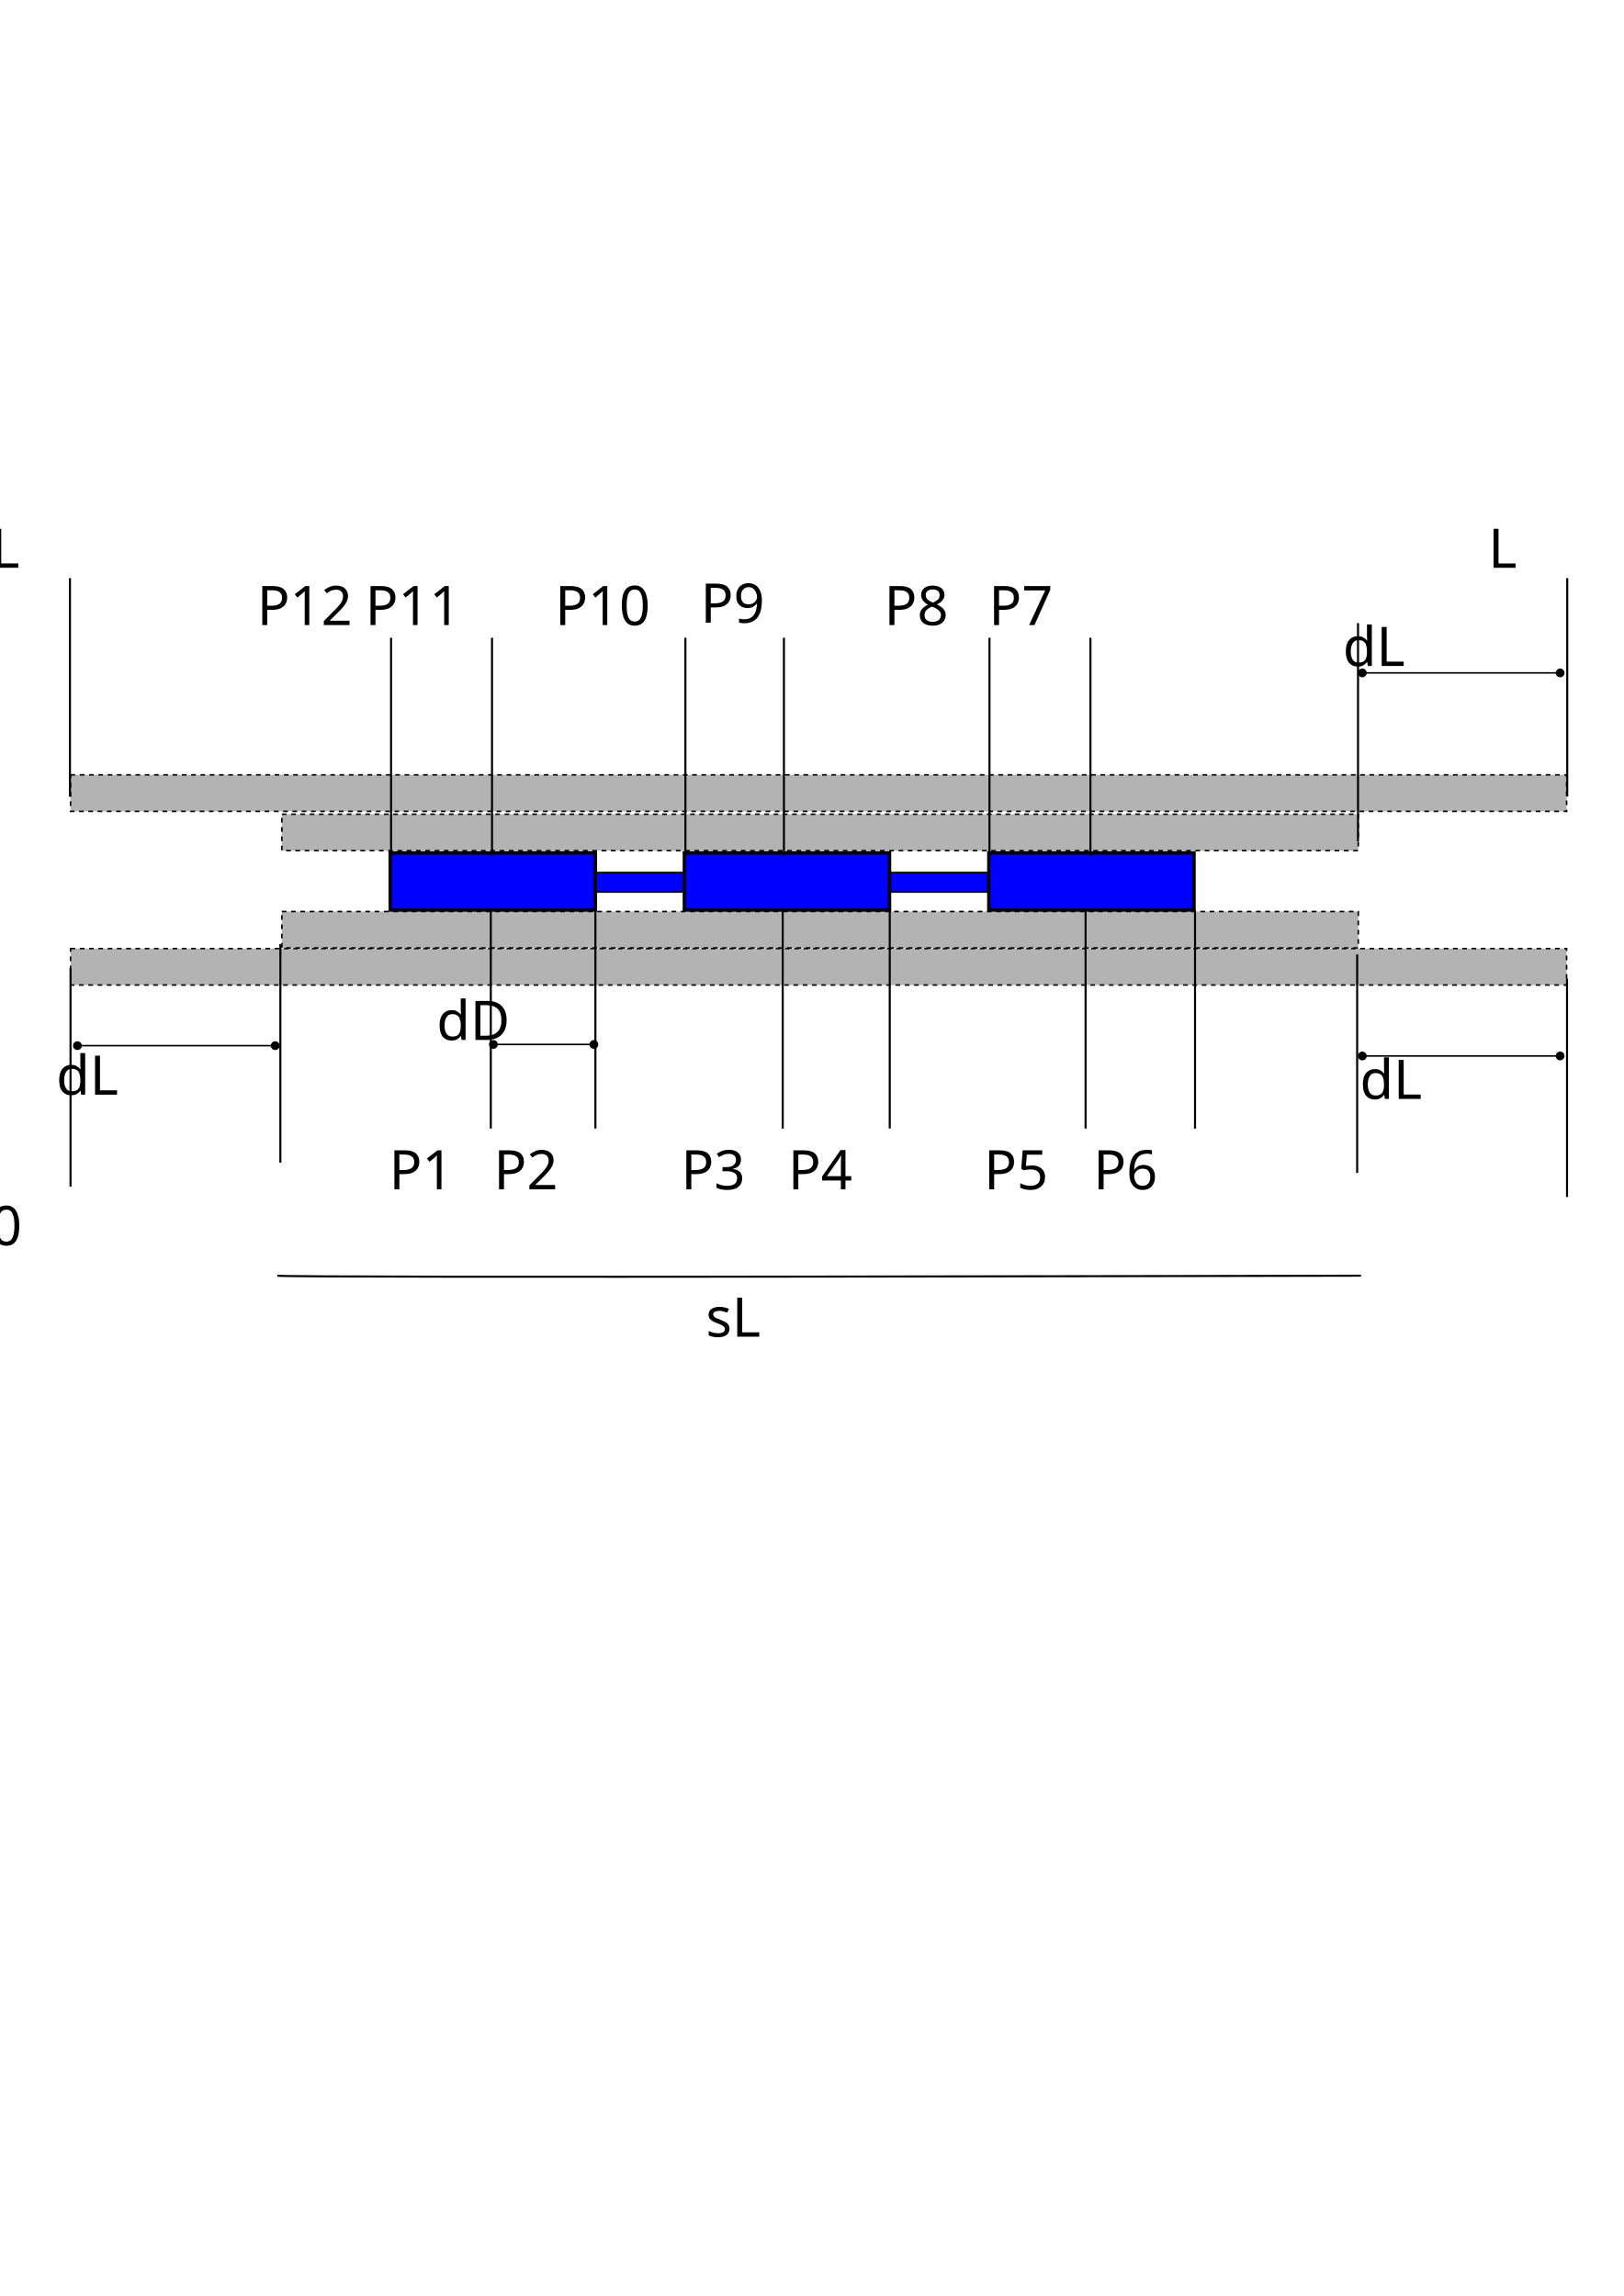
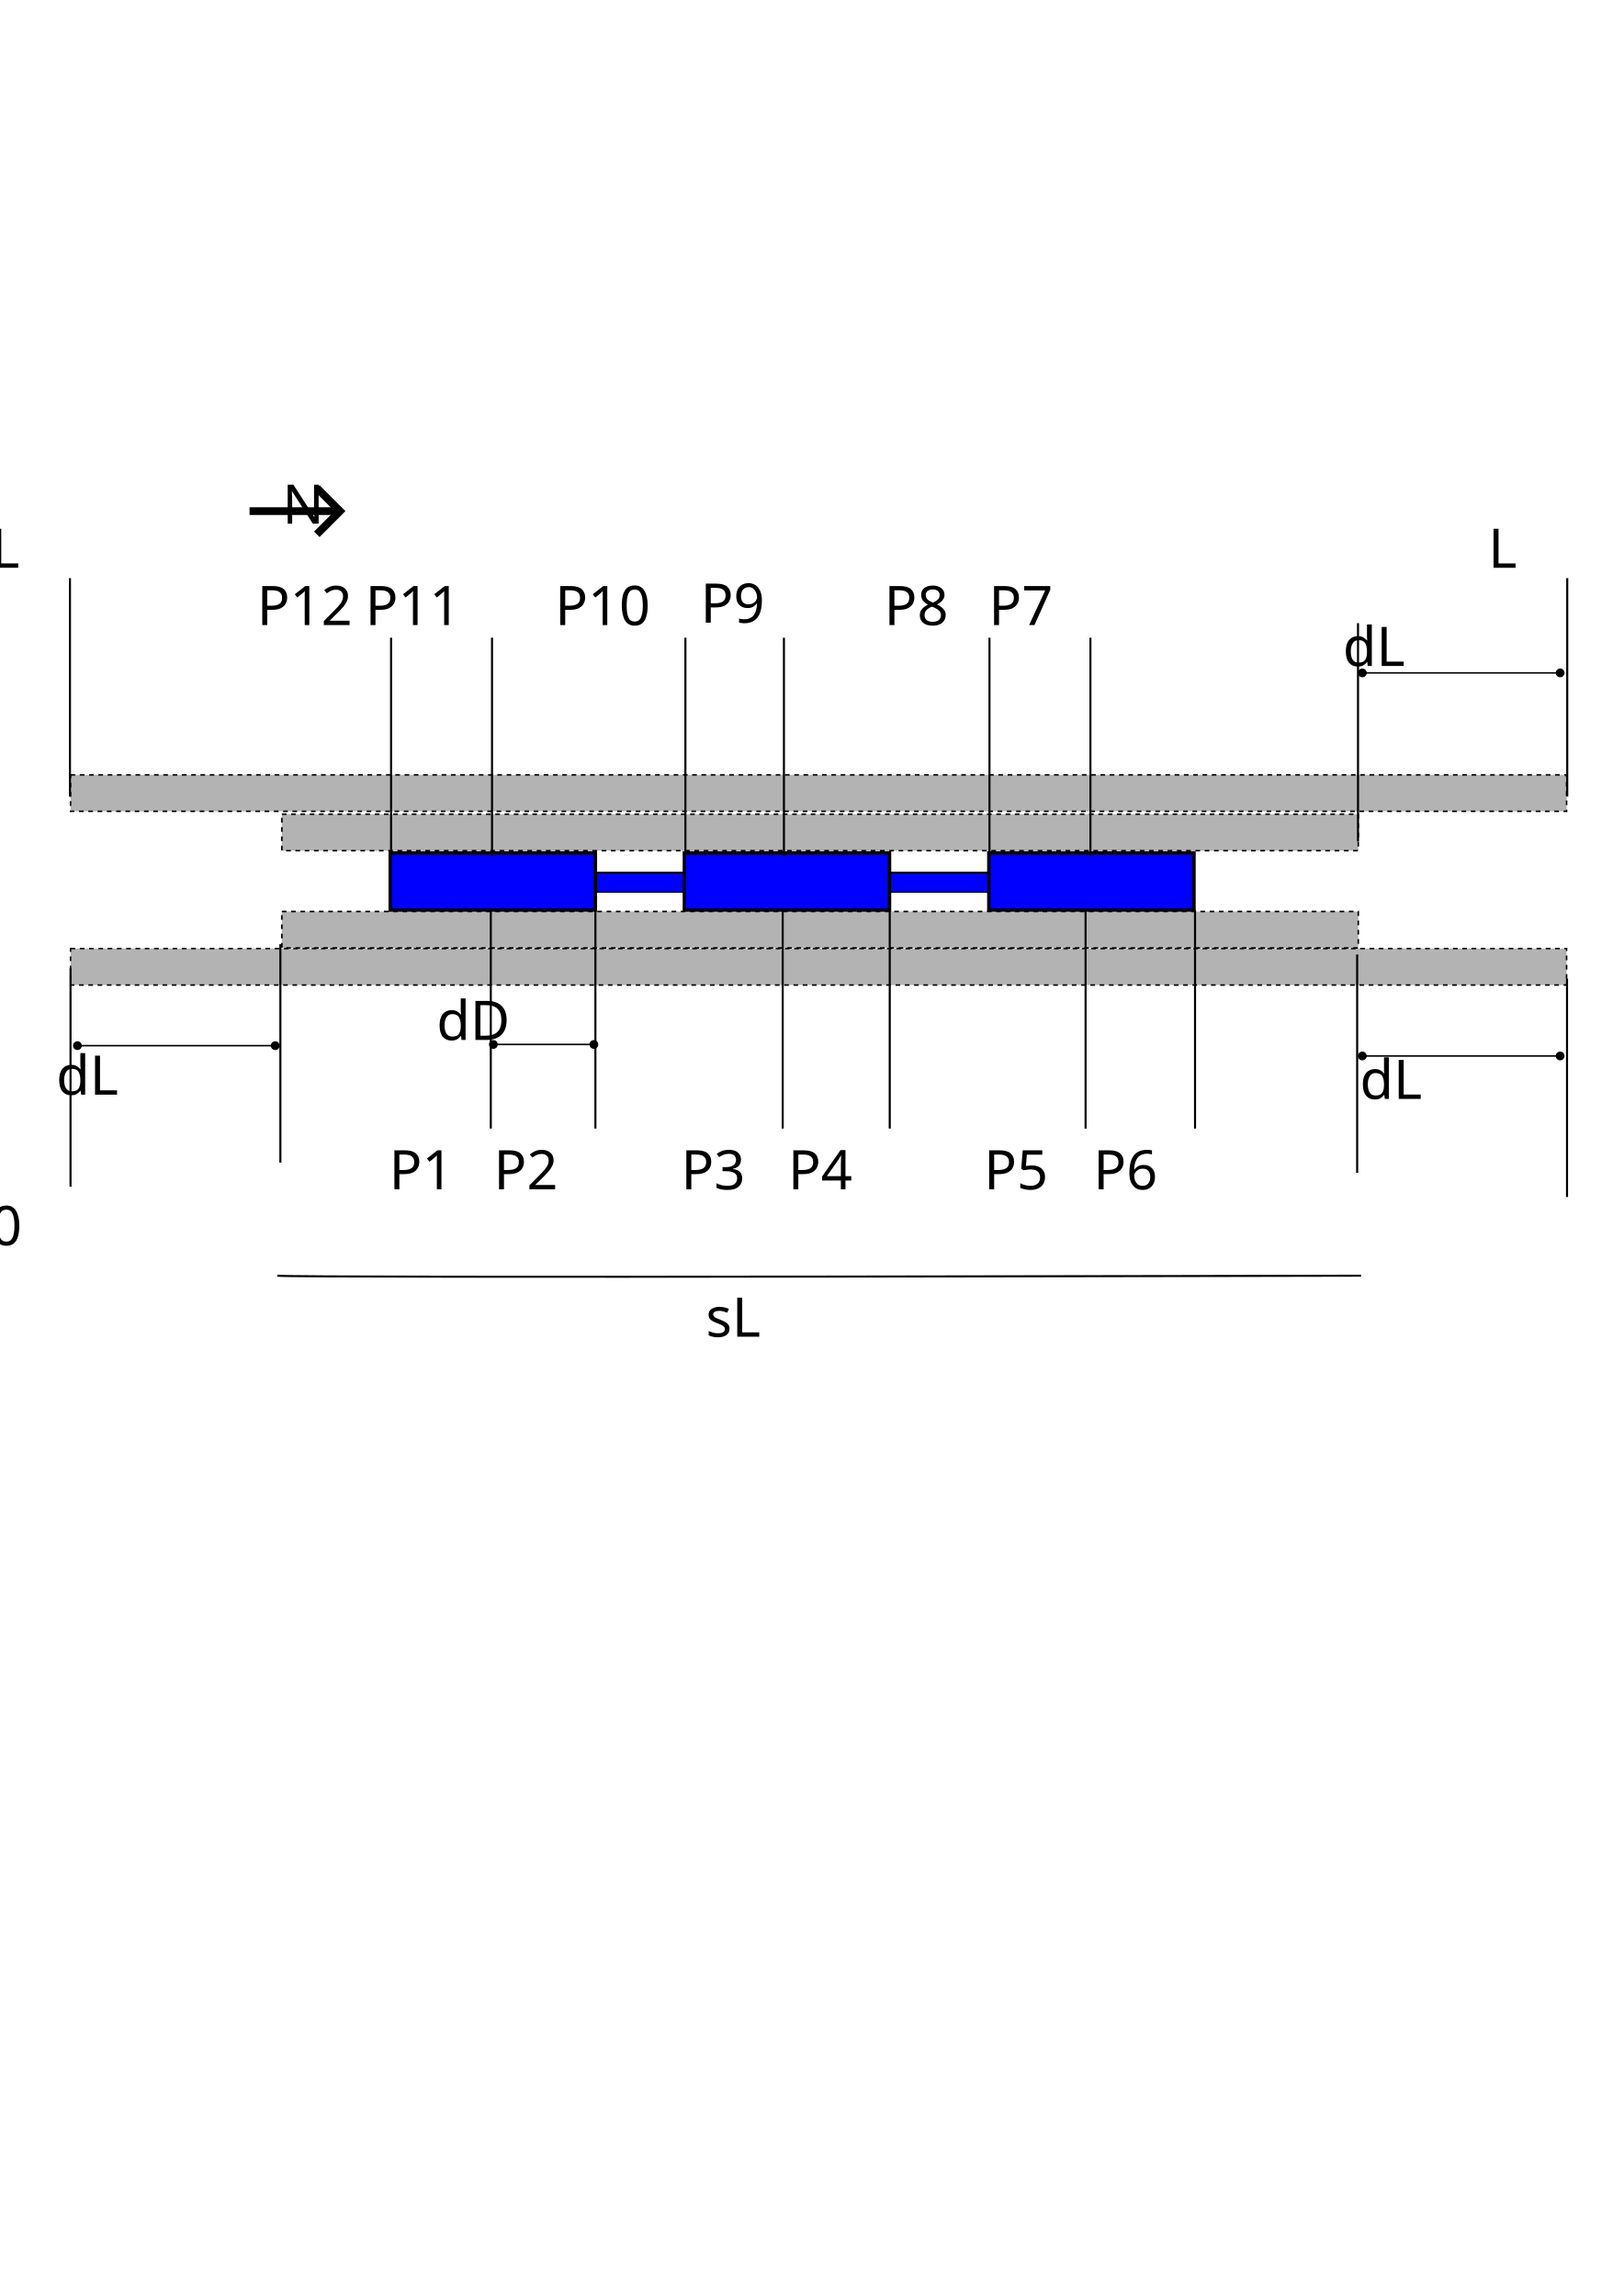
<svg xmlns="http://www.w3.org/2000/svg" width="210mm" height="297mm" viewBox="0 0 210 297" version="1.1" id="svg5">
  <defs id="defs2">
+     <marker style="overflow:visible" id="Arrow1" refX="0" refY="0" orient="auto-start-reverse" markerWidth="4.061" markerHeight="6.707" viewBox="0 0 4.061 6.707" preserveAspectRatio="xMidYMid">
+       <path style="fill:none;stroke:context-stroke;stroke-width:1;stroke-linecap:butt" d="M 3,-3 0,0 3,3" id="path5057" transform="rotate(180,0.125,0)" />
+     </marker>
    <marker style="overflow:visible" id="marker5598" refX="0" refY="0" orient="auto" markerWidth="5.667" markerHeight="5.667" viewBox="0 0 5.667 5.667" preserveAspectRatio="xMidYMid">
      <path transform="scale(0.5)" style="fill:context-stroke;fill-rule:evenodd;stroke:context-stroke;stroke-width:1pt" d="M 5,0 C 5,2.76 2.76,5 0,5 -2.76,5 -5,2.76 -5,0 c 0,-2.76 2.3,-5 5,-5 2.76,0 5,2.24 5,5 z" id="path5596" />
    </marker>
    <marker style="overflow:visible" id="Dot" refX="0" refY="0" orient="auto" markerWidth="5.667" markerHeight="5.667" viewBox="0 0 5.667 5.667" preserveAspectRatio="xMidYMid">
      <path transform="scale(0.5)" style="fill:context-stroke;fill-rule:evenodd;stroke:context-stroke;stroke-width:1pt" d="M 5,0 C 5,2.76 2.76,5 0,5 -2.76,5 -5,2.76 -5,0 c 0,-2.76 2.3,-5 5,-5 2.76,0 5,2.24 5,5 z" id="Dot1" />
    </marker>
  </defs>
  <g id="layer1">
    <rect style="fill:#0000ff;stroke:#000000;stroke-width:0.233;stroke-dasharray:none;stroke-dashoffset:0;stroke-opacity:1" id="rect917" width="22.266" height="2.492" x="71.946" y="112.881" />
    <rect style="fill:#0000ff;stroke:#000000;stroke-width:0.233;stroke-dasharray:none;stroke-dashoffset:0;stroke-opacity:1" id="rect915" width="22.266" height="2.492" x="110.878" y="112.881" />
    <rect style="fill:#b3b3b3;stroke-width:0.2;stroke:#000000;stroke-opacity:1;stroke-dasharray:0.6, 0.6;stroke-dashoffset:0" id="rect234" width="193.49" height="4.719" x="9.124" y="122.701" />
    <rect style="fill:#b3b3b3;stroke:#000000;stroke-width:0.2;stroke-dasharray:0.6, 0.6;stroke-dashoffset:0;stroke-opacity:1" id="rect791" width="139.219" height="4.719" x="36.454" y="117.904" />
    <rect style="fill:#0000ff;stroke:#000000;stroke-width:0.438;stroke-dasharray:none;stroke-dashoffset:0;stroke-opacity:1" id="rect903" width="26.536" height="7.404" x="50.469" y="110.313" />
    <rect style="fill:#0000ff;stroke:#000000;stroke-width:0.438;stroke-dasharray:none;stroke-dashoffset:0;stroke-opacity:1" id="rect907" width="26.536" height="7.404" x="88.511" y="110.313" />
    <rect style="fill:#0000ff;stroke:#000000;stroke-width:0.438;stroke-dasharray:none;stroke-dashoffset:0;stroke-opacity:1" id="rect909" width="26.536" height="7.404" x="127.888" y="110.313" />
    <rect style="fill:#b3b3b3;stroke:#000000;stroke-width:0.2;stroke-dasharray:0.6, 0.6;stroke-dashoffset:0;stroke-opacity:1" id="rect913" width="193.49" height="4.719" x="9.124" y="100.232" />
    <path style="fill:none;stroke:#000000;stroke-width:0.2;stroke-linecap:butt;stroke-linejoin:miter;stroke-dasharray:none;stroke-opacity:1;marker-start:url(#marker5598);marker-end:url(#Dot)" d="m 10.011,135.261 25.584,0" id="path5329" />
    <path style="fill:none;stroke:#000000;stroke-width:0.265px;stroke-linecap:butt;stroke-linejoin:miter;stroke-opacity:1" d="m 9.121,125.25 v 28.254" id="path6508" />
    <text xml:space="preserve" style="font-size:7.056px;line-height:1.25;font-family:'CMU Serif';-inkscape-font-specification:'CMU Serif';text-align:end;letter-spacing:0px;word-spacing:0px;text-anchor:end;stroke-width:0.265" x="12.013" y="161.068" id="text6512">
      <tspan id="tspan6510" style="stroke-width:0.265" x="12.013" y="161.068">0</tspan>
    </text>
    <path style="fill:none;stroke:#000000;stroke-width:0.265px;stroke-linecap:butt;stroke-linejoin:miter;stroke-opacity:1" d="m 36.262,122.135 v 28.254" id="path6522" />
    <text xml:space="preserve" style="font-size:7.056px;line-height:1.25;font-family:'CMU Serif';-inkscape-font-specification:'CMU Serif';text-align:end;letter-spacing:0px;word-spacing:0px;text-anchor:end;stroke-width:0.265" x="24.472" y="141.601" id="text6583">
      <tspan id="tspan6581" style="stroke-width:0.265" x="24.472" y="141.601">dL</tspan>
    </text>
    <path style="fill:none;stroke:#000000;stroke-width:0.265px;stroke-linecap:butt;stroke-linejoin:miter;stroke-opacity:1" d="m 63.477,117.731 v 28.254" id="path6585" />
    <text xml:space="preserve" style="font-size:7.056px;line-height:1.25;font-family:'CMU Serif';-inkscape-font-specification:'CMU Serif';text-align:end;letter-spacing:0px;word-spacing:0px;text-anchor:end;stroke-width:0.265" x="67.8" y="153.849" id="text6589">
      <tspan id="tspan6587" style="stroke-width:0.265" x="67.8" y="153.849">P1</tspan>
    </text>
    <path style="fill:none;stroke:#000000;stroke-width:0.265px;stroke-linecap:butt;stroke-linejoin:miter;stroke-opacity:1" d="m 77.006,117.731 v 28.254" id="path6591" />
    <text xml:space="preserve" style="font-size:7.056px;line-height:1.25;font-family:'CMU Serif';-inkscape-font-specification:'CMU Serif';text-align:end;letter-spacing:0px;word-spacing:0px;text-anchor:end;stroke-width:0.265" x="81.329" y="153.849" id="text6595">
      <tspan id="tspan6593" style="stroke-width:0.265" x="81.329" y="153.849">P2</tspan>
    </text>
    <path style="fill:none;stroke:#000000;stroke-width:0.265px;stroke-linecap:butt;stroke-linejoin:miter;stroke-opacity:1" d="m 101.231,117.731 v 28.254" id="path7347" />
    <text xml:space="preserve" style="font-size:7.056px;line-height:1.25;font-family:'CMU Serif';-inkscape-font-specification:'CMU Serif';text-align:end;letter-spacing:0px;word-spacing:0px;text-anchor:end;stroke-width:0.265" x="105.555" y="153.849" id="text7351">
      <tspan id="tspan7349" style="stroke-width:0.265" x="105.555" y="153.849">P3</tspan>
    </text>
    <path style="fill:none;stroke:#000000;stroke-width:0.265px;stroke-linecap:butt;stroke-linejoin:miter;stroke-opacity:1" d="m 115.074,117.731 v 28.254" id="path7353" />
    <text xml:space="preserve" style="font-size:7.056px;line-height:1.25;font-family:'CMU Serif';-inkscape-font-specification:'CMU Serif';text-align:end;letter-spacing:0px;word-spacing:0px;text-anchor:end;stroke-width:0.265" x="119.398" y="153.849" id="text7357">
      <tspan id="tspan7355" style="stroke-width:0.265" x="119.398" y="153.849">P4</tspan>
    </text>
    <path style="fill:none;stroke:#000000;stroke-width:0.265px;stroke-linecap:butt;stroke-linejoin:miter;stroke-opacity:1" d="m 140.401,117.731 v 28.254" id="path7359" />
    <text xml:space="preserve" style="font-size:7.056px;line-height:1.25;font-family:'CMU Serif';-inkscape-font-specification:'CMU Serif';text-align:end;letter-spacing:0px;word-spacing:0px;text-anchor:end;stroke-width:0.265" x="144.725" y="153.849" id="text7363">
      <tspan id="tspan7361" style="stroke-width:0.265" x="144.725" y="153.849">P5</tspan>
    </text>
    <path style="fill:none;stroke:#000000;stroke-width:0.265px;stroke-linecap:butt;stroke-linejoin:miter;stroke-opacity:1" d="m 154.559,117.731 v 28.254" id="path7365" />
    <text xml:space="preserve" style="font-size:7.056px;line-height:1.25;font-family:'CMU Serif';-inkscape-font-specification:'CMU Serif';text-align:end;letter-spacing:0px;word-spacing:0px;text-anchor:end;stroke-width:0.265" x="158.882" y="153.849" id="text7369">
      <tspan id="tspan7367" style="stroke-width:0.265" x="158.882" y="153.849">P6</tspan>
    </text>
    <path style="fill:none;stroke:#000000;stroke-width:0.2;stroke-linecap:butt;stroke-linejoin:miter;stroke-dasharray:none;stroke-opacity:1;marker-start:url(#marker5598);marker-end:url(#Dot)" d="M 201.779,136.596 H 176.195" id="path8187" />
    <path style="fill:none;stroke:#000000;stroke-width:0.265px;stroke-linecap:butt;stroke-linejoin:miter;stroke-opacity:1" d="M 202.669,126.585 V 154.838" id="path8189" />
    <path style="fill:none;stroke:#000000;stroke-width:0.265px;stroke-linecap:butt;stroke-linejoin:miter;stroke-opacity:1" d="m 175.528,123.47 v 28.254" id="path8191" />
    <text xml:space="preserve" style="font-size:7.056px;line-height:1.25;font-family:'CMU Serif';-inkscape-font-specification:'CMU Serif';text-align:end;letter-spacing:0px;word-spacing:0px;text-anchor:end;stroke-width:0.265" x="193.081" y="142.15" id="text8195">
      <tspan id="tspan8193" style="stroke-width:0.265" x="193.081" y="142.15">dL</tspan>
    </text>
    <rect style="fill:#b3b3b3;stroke:#000000;stroke-width:0.2;stroke-dasharray:0.6, 0.6;stroke-dashoffset:0;stroke-opacity:1" id="rect8261" width="139.219" height="4.719" x="36.454" y="105.32" />
    <text xml:space="preserve" style="font-size:7.056px;line-height:1.25;font-family:'CMU Serif';-inkscape-font-specification:'CMU Serif';text-align:end;letter-spacing:0px;word-spacing:0px;text-anchor:end;stroke-width:0.265" x="205.346" y="73.446" id="text8312">
      <tspan id="tspan8310" style="stroke-width:0.265" x="205.346" y="73.446">L</tspan>
    </text>
    <path style="fill:none;stroke:#000000;stroke-width:0.265px;stroke-linecap:butt;stroke-linejoin:miter;stroke-opacity:1" d="M 202.696,74.785 V 103.039" id="path8314" />
    <path style="fill:none;stroke:#000000;stroke-width:0.2;stroke-linecap:butt;stroke-linejoin:miter;stroke-dasharray:none;stroke-opacity:1;marker-start:url(#marker5598);marker-end:url(#Dot)" d="M 201.779,87.044 H 176.195" id="path8324" />
    <path style="fill:none;stroke:#000000;stroke-width:0.265px;stroke-linecap:butt;stroke-linejoin:miter;stroke-opacity:1" d="m 175.638,80.606 v 28.254" id="path8330" />
    <text xml:space="preserve" style="font-size:7.056px;line-height:1.25;font-family:'CMU Serif';-inkscape-font-specification:'CMU Serif';text-align:end;letter-spacing:0px;word-spacing:0px;text-anchor:end;stroke-width:0.265" x="190.878" y="86.148" id="text8334">
      <tspan id="tspan8332" style="stroke-width:0.265" x="190.878" y="86.148">dL</tspan>
    </text>
    <path style="fill:none;stroke:#000000;stroke-width:0.265px;stroke-linecap:butt;stroke-linejoin:miter;stroke-opacity:1" d="M 141.03,82.494 V 110.747" id="path8336" />
    <path style="fill:none;stroke:#000000;stroke-width:0.265px;stroke-linecap:butt;stroke-linejoin:miter;stroke-opacity:1" d="M 127.974,82.494 V 110.747" id="path8338" />
    <path style="fill:none;stroke:#000000;stroke-width:0.265px;stroke-linecap:butt;stroke-linejoin:miter;stroke-opacity:1" d="M 101.388,82.494 V 110.747" id="path8340" />
    <path style="fill:none;stroke:#000000;stroke-width:0.265px;stroke-linecap:butt;stroke-linejoin:miter;stroke-opacity:1" d="M 88.646,82.494 V 110.747" id="path8342" />
    <path style="fill:none;stroke:#000000;stroke-width:0.265px;stroke-linecap:butt;stroke-linejoin:miter;stroke-opacity:1" d="M 63.634,82.494 V 110.747" id="path8344" />
    <path style="fill:none;stroke:#000000;stroke-width:0.265px;stroke-linecap:butt;stroke-linejoin:miter;stroke-opacity:1" d="M 50.578,82.494 V 110.747" id="path8346" />
    <text xml:space="preserve" style="font-size:7.056px;line-height:1.25;font-family:'CMU Serif';-inkscape-font-specification:'CMU Serif';text-align:end;letter-spacing:0px;word-spacing:0px;text-anchor:end;stroke-width:0.265" x="145.354" y="80.857" id="text8350">
      <tspan id="tspan8348" style="stroke-width:0.265" x="145.354" y="80.857">P7</tspan>
    </text>
    <text xml:space="preserve" style="font-size:7.056px;line-height:1.25;font-family:'CMU Serif';-inkscape-font-specification:'CMU Serif';text-align:end;letter-spacing:0px;word-spacing:0px;text-anchor:end;stroke-width:0.265" x="131.825" y="80.857" id="text9104">
      <tspan id="tspan9102" style="stroke-width:0.265" x="131.825" y="80.857">P8</tspan>
    </text>
    <text xml:space="preserve" style="font-size:7.056px;line-height:1.25;font-family:'CMU Serif';-inkscape-font-specification:'CMU Serif';text-align:end;letter-spacing:0px;word-spacing:0px;text-anchor:end;stroke-width:0.265" x="108.072" y="80.542" id="text9108">
      <tspan id="tspan9106" style="stroke-width:0.265" x="108.072" y="80.542">P9</tspan>
    </text>
    <text xml:space="preserve" style="font-size:7.056px;line-height:1.25;font-family:'CMU Serif';-inkscape-font-specification:'CMU Serif';text-align:end;letter-spacing:0px;word-spacing:0px;text-anchor:end;stroke-width:0.265" x="93.284" y="80.857" id="text9112">
      <tspan id="tspan9110" style="stroke-width:0.265" x="93.284" y="80.857">P10</tspan>
    </text>
    <text xml:space="preserve" style="font-size:7.056px;line-height:1.25;font-family:'CMU Serif';-inkscape-font-specification:'CMU Serif';text-align:end;letter-spacing:0px;word-spacing:0px;text-anchor:end;stroke-width:0.265" x="68.744" y="80.857" id="text9116">
      <tspan id="tspan9114" style="stroke-width:0.265" x="68.744" y="80.857">P11</tspan>
    </text>
    <text xml:space="preserve" style="font-size:7.056px;line-height:1.25;font-family:'CMU Serif';-inkscape-font-specification:'CMU Serif';text-align:end;letter-spacing:0px;word-spacing:0px;text-anchor:end;stroke-width:0.265" x="54.744" y="80.857" id="text9120">
      <tspan id="tspan9118" style="stroke-width:0.265" x="54.744" y="80.857">P12</tspan>
    </text>
    <text xml:space="preserve" style="font-size:7.056px;line-height:1.25;font-family:'CMU Serif';-inkscape-font-specification:'CMU Serif';text-align:end;letter-spacing:0px;word-spacing:0px;text-anchor:end;stroke-width:0.265" x="11.699" y="73.446" id="text9888">
      <tspan id="tspan9886" style="stroke-width:0.265" x="11.699" y="73.446">2L</tspan>
    </text>
    <path style="fill:none;stroke:#000000;stroke-width:0.265px;stroke-linecap:butt;stroke-linejoin:miter;stroke-opacity:1" d="M 9.048,74.785 V 103.039" id="path9890" />
    <path style="fill:none;stroke:#000000;stroke-width:0.265px;stroke-linecap:butt;stroke-linejoin:miter;stroke-opacity:1" d="m 35.867,165.017 c 1.258,0.315 140.163,0 140.163,0" id="path12217" />
    <text xml:space="preserve" style="font-size:7.056px;line-height:1.25;font-family:'CMU Serif';-inkscape-font-specification:'CMU Serif';text-align:end;letter-spacing:0px;word-spacing:0px;text-anchor:end;stroke-width:0.265" x="107.531" y="172.906" id="text12221">
      <tspan id="tspan12219" style="stroke-width:0.265" x="107.531" y="172.906">sL</tspan>
    </text>
    <path style="fill:none;stroke:#000000;stroke-width:0.2;stroke-linecap:butt;stroke-linejoin:miter;stroke-dasharray:none;stroke-opacity:1;marker-start:url(#marker5598);marker-end:url(#Dot)" d="m 63.811,135.104 12.999,0" id="path17555" />
    <text xml:space="preserve" style="font-size:7.056px;line-height:1.25;font-family:'CMU Serif';-inkscape-font-specification:'CMU Serif';text-align:end;letter-spacing:0px;word-spacing:0px;text-anchor:end;stroke-width:0.265" x="75.125" y="134.523" id="text17563">
      <tspan id="tspan17561" style="stroke-width:0.265" x="75.125" y="134.523">dD</tspan>
    </text>
+     <path style="fill:none;stroke:#000000;stroke-width:1;stroke-linecap:butt;stroke-linejoin:miter;stroke-opacity:1;marker-end:url(#Arrow1);stroke-dasharray:none" d="m 32.275,66.116 11.445,0" id="path48526" />
+     <text xml:space="preserve" style="font-size:7.056px;line-height:1.25;font-family:'CMU Serif';-inkscape-font-specification:'CMU Serif';text-align:end;letter-spacing:0px;word-spacing:0px;text-anchor:end;stroke-width:0.265" x="51.057" y="67.742" id="text48594">
+       <tspan id="tspan48592" style="stroke-width:0.265" x="51.057" y="67.742">N</tspan>
+     </text>
  </g>
</svg>
